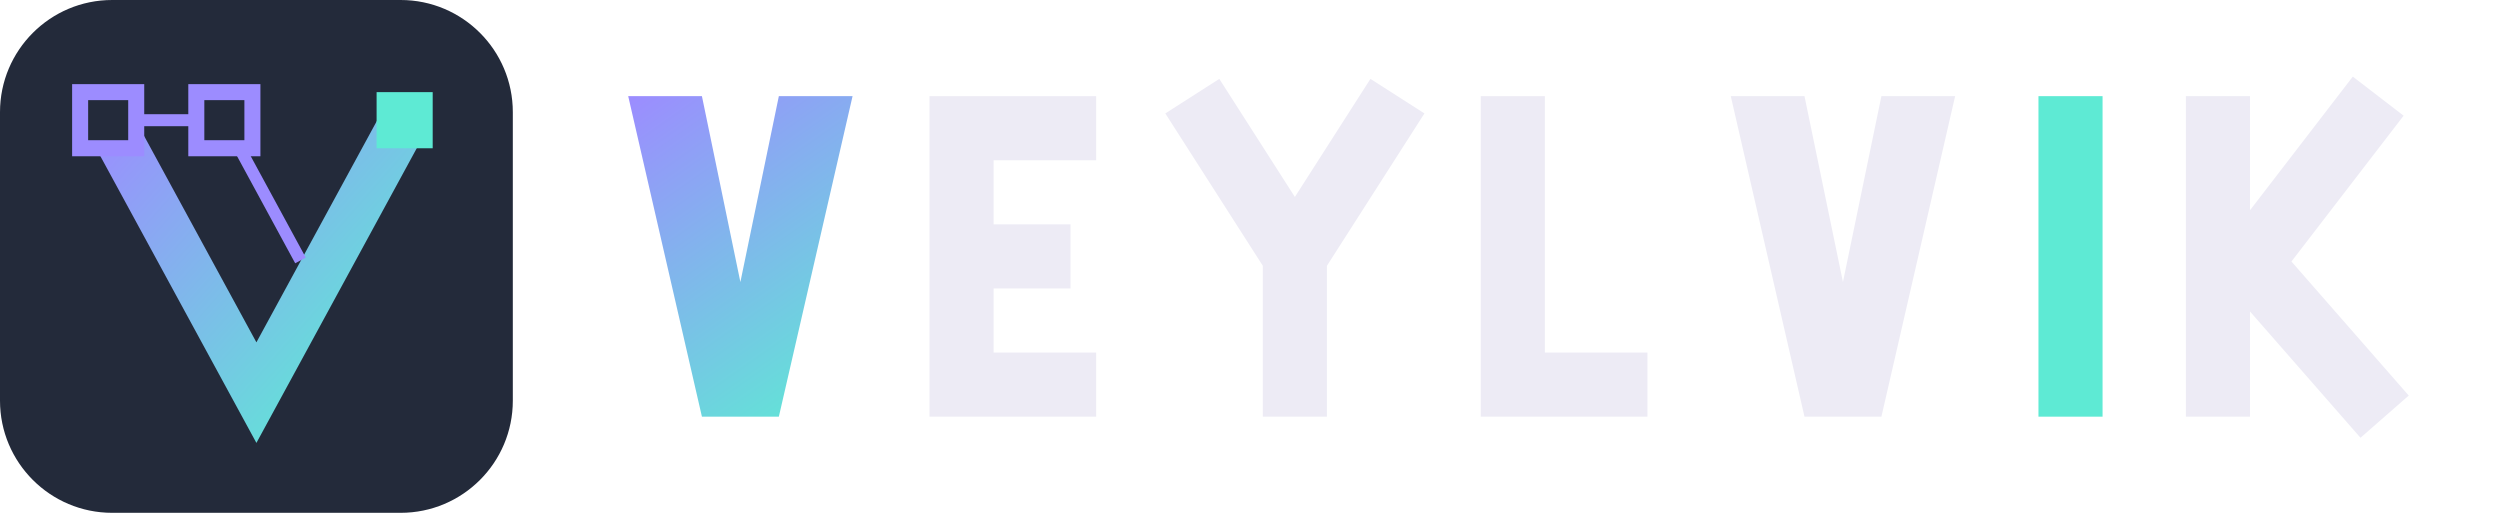
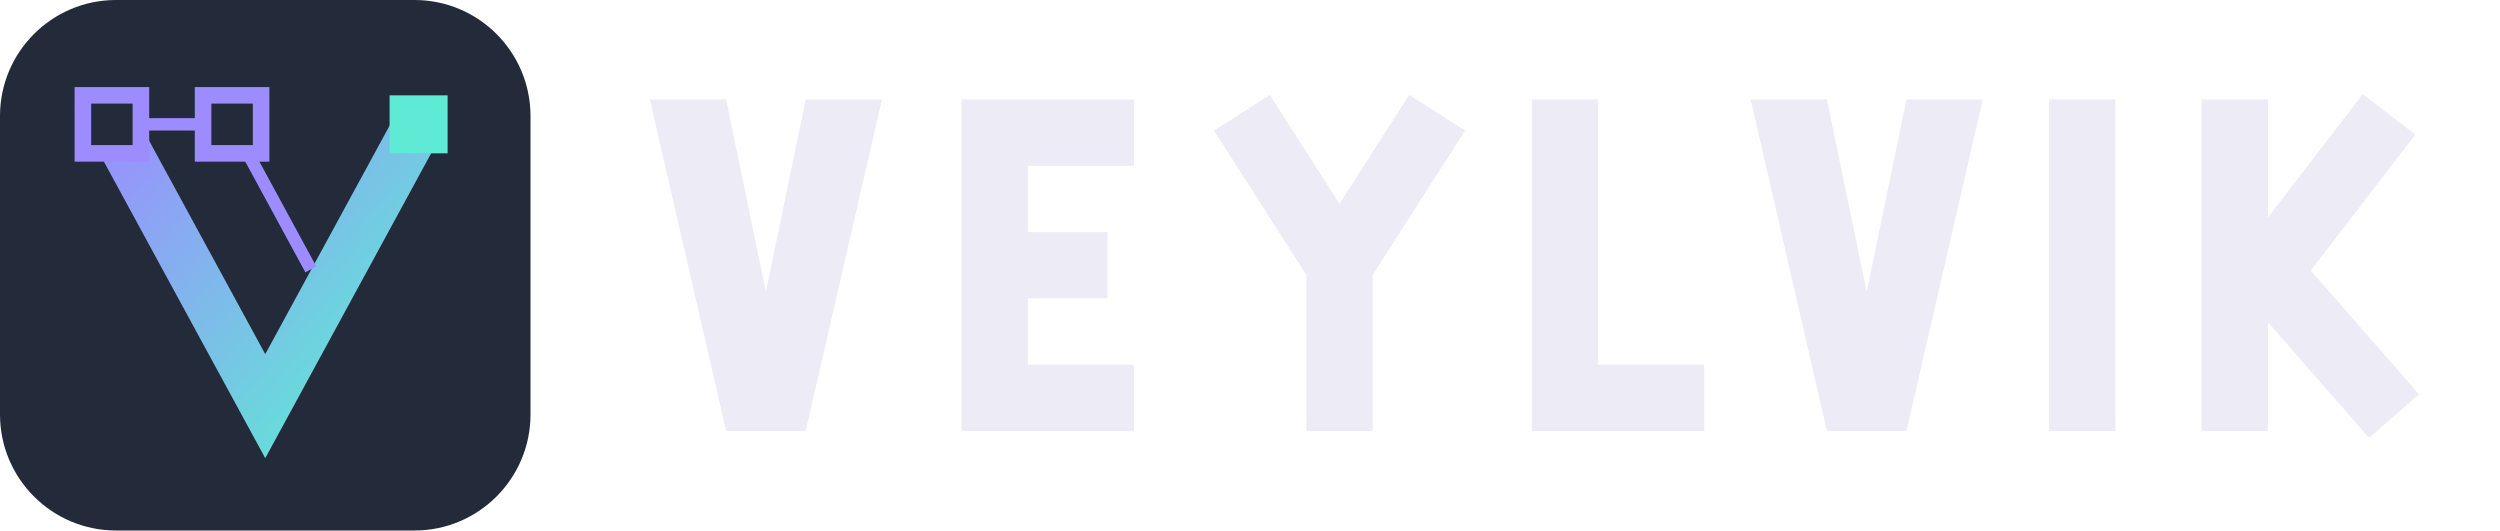
- <svg xmlns="http://www.w3.org/2000/svg" width="780" height="160" viewBox="0 0 780 160" role="img">
+ <svg xmlns="http://www.w3.org/2000/svg" width="754" height="160" viewBox="0 0 754 160" role="img">
  <defs>
    <linearGradient id="signal" x1="25" y1="29" x2="99" y2="94" gradientUnits="userSpaceOnUse">
-       <stop stop-color="#9c8cff" />
-       <stop offset="1" stop-color="#5eead4" />
-     </linearGradient>
-     <linearGradient id="word" x1="0" y1="0" x2="70" y2="100" gradientUnits="userSpaceOnUse">
      <stop stop-color="#9c8cff" />
      <stop offset="1" stop-color="#5eead4" />
    </linearGradient>
    <clipPath id="tile">
      <rect width="128" height="128" rx="28" />
    </clipPath>
  </defs>
  <g transform="scale(1.25)" clip-path="url(#tile)">
    <path fill="#232a3a" d="M0 0h128v128H0z" />
    <path fill="none" stroke="url(#signal)" stroke-width="12" stroke-linejoin="miter" d="m27 30 37 68 37-68" />
    <path fill="none" stroke="#9c8cff" stroke-width="3" d="M27 30h29l19 35" />
    <path fill="#232a3a" stroke="#9c8cff" stroke-width="4" d="M20 23h14v14H20zM49 23h14v14H49z" />
    <path fill="#5eead4" d="M94 23h14v14H94z" />
  </g>
-   <g transform="translate(196 30)" fill="none" stroke="#EDEBF5" stroke-width="20" stroke-linejoin="miter" stroke-miterlimit="10">
-     <path stroke="none" fill="url(#word)" transform="translate(0 0)" d="M0 0h23l12 58 12-58h23L47 100H23z" />
-     <path d="M104 0v100M94 10h52M94 50h44M94 90h52" />
-     <path d="M176 0l32 50 32-50M208 50v50" />
-     <path d="M276 0v100M266 90h52" />
-     <path stroke="none" fill="#EDEBF5" transform="translate(344 0)" d="M0 0h23l12 58 12-58h23L47 100H23z" />
-     <path stroke="#5eead4" d="M450 0v100" />
-     <path d="M496 0v100M546 0l-40 52 42 48" />
+   <g transform="translate(196 30)">
+     <g fill="none" stroke="#EDEBF5" stroke-width="20" stroke-linejoin="miter" stroke-miterlimit="10">
+       <path stroke="none" fill="#EDEBF5" d="M0 0h23l12 58 12-58h23L47 100H23z" />
+       <path d="M104 0v100M94 10h52M94 50h44M94 90h52" />
+       <path d="M178.56 4 208 50 237.44 4M208 50v50" />
+       <path d="M276 0v100M266 90h52" />
+       <path stroke="none" fill="#EDEBF5" transform="translate(332 0)" d="M0 0h23l12 58 12-58h23L47 100H23z" />
+       <path stroke="#EDEBF5" d="M432 0v100" />
+       <path d="M478 0v100 M524.54 4.5 488 52 526.06 95.5" />
+     </g>
  </g>
</svg>
